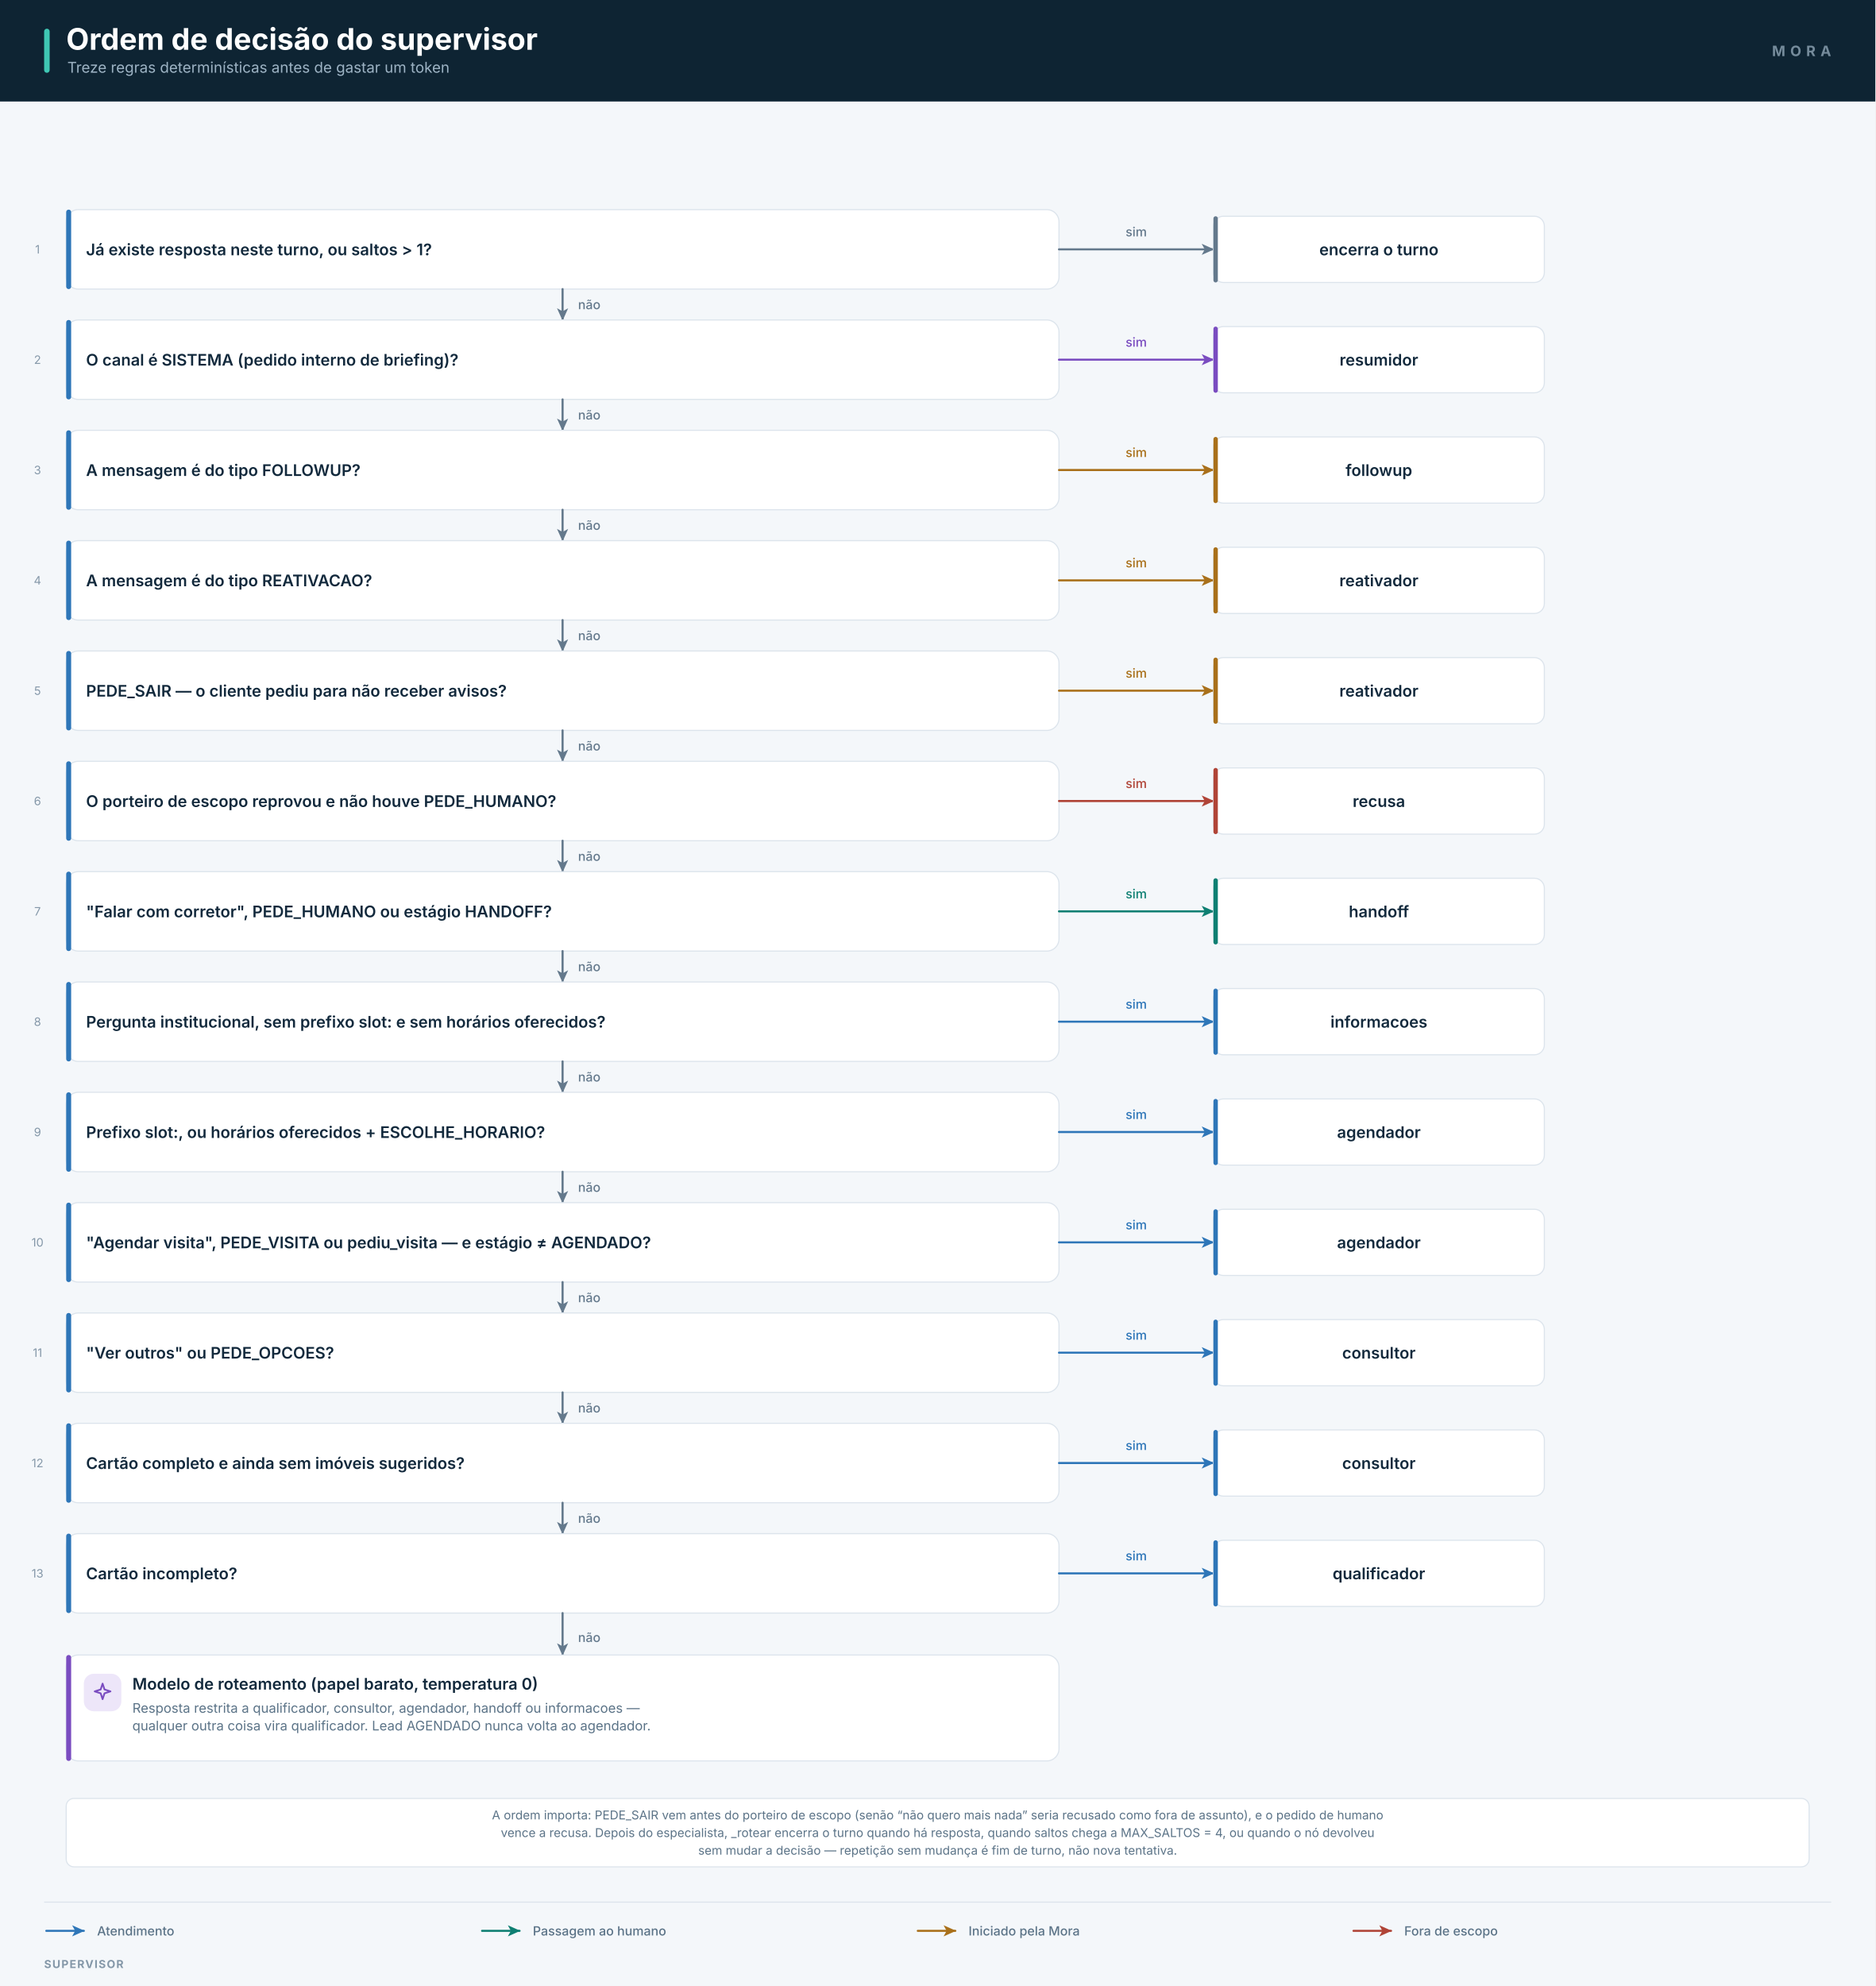
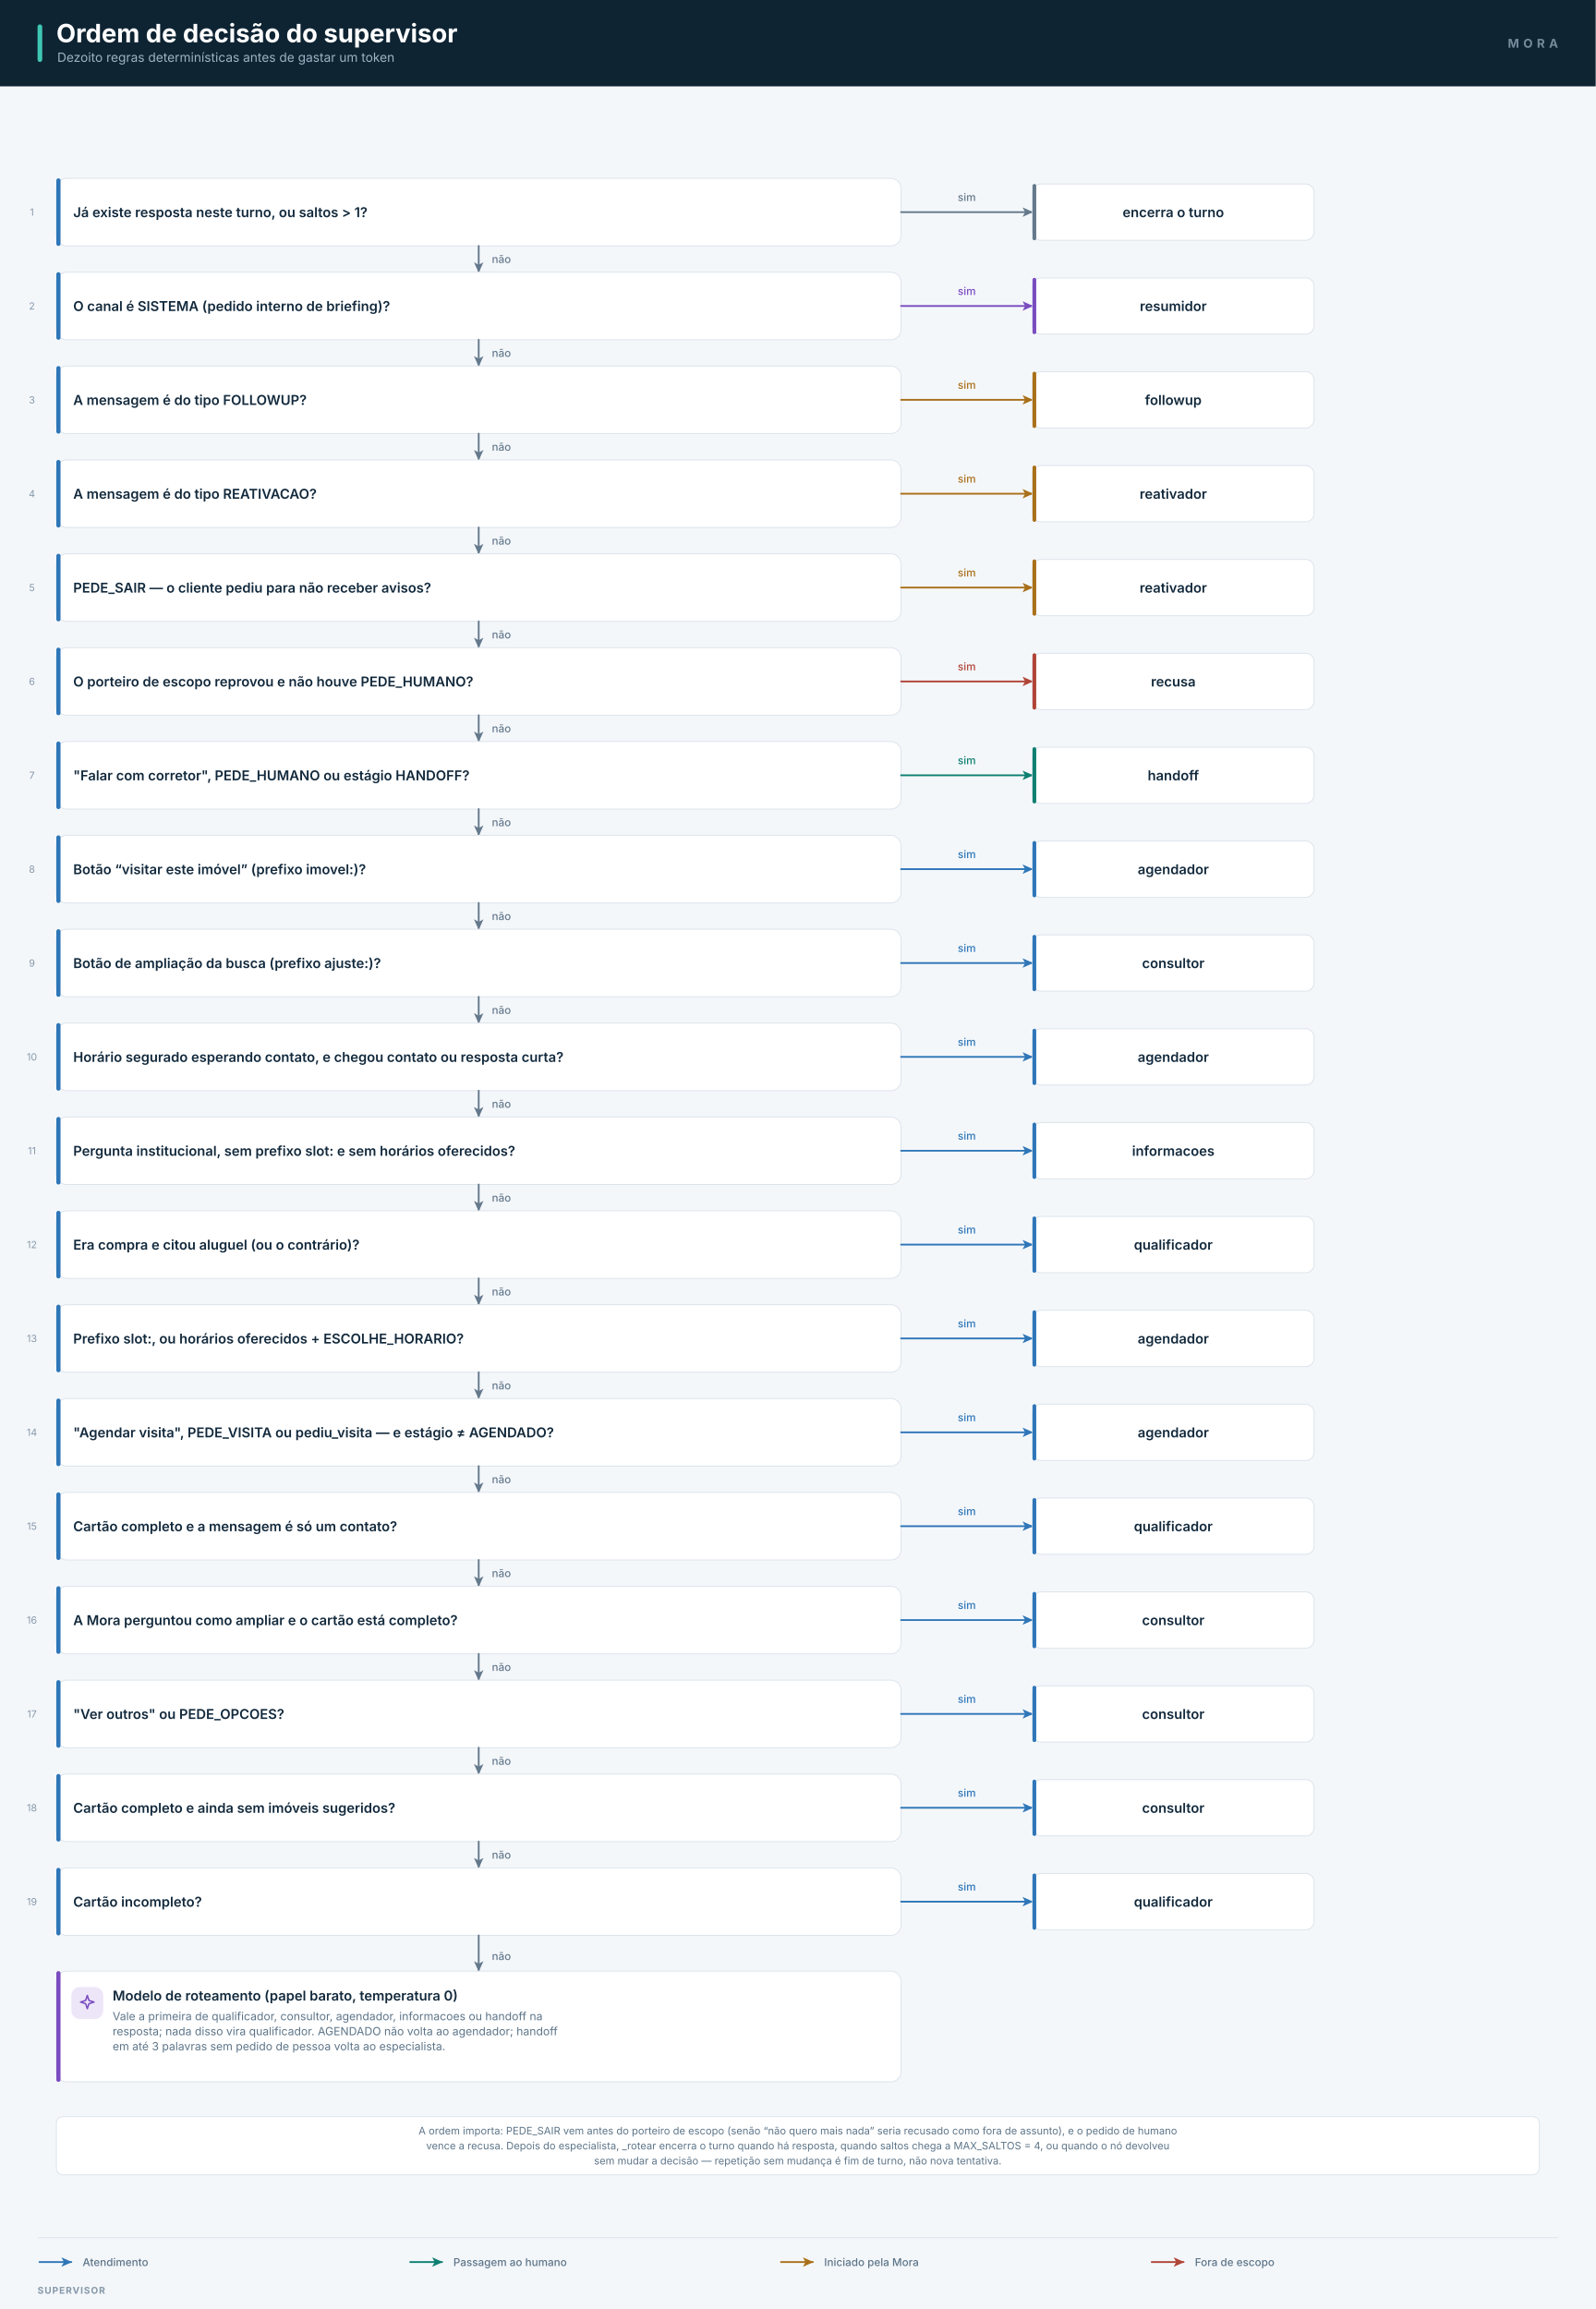
- <svg xmlns="http://www.w3.org/2000/svg" viewBox="0 0 1700 1800" width="1700" height="1800" role="img" aria-label="Escada de decisão do supervisor: cada regra é avaliada na ordem; a primeira que casa define o especialista, e só o que sobra vai ao modelo de roteamento.">
+ <svg xmlns="http://www.w3.org/2000/svg" viewBox="0 0 1700 2460" width="1700" height="2460" role="img" aria-label="Escada de decisão do supervisor: cada regra é avaliada na ordem; a primeira que casa define o especialista, e só o que sobra vai ao modelo de roteamento.">
  <style>
  text{font-family:Inter,'Segoe UI',system-ui,-apple-system,'Helvetica Neue',Arial,sans-serif;dominant-baseline:middle}
  .t-tit{font-size:17px;font-weight:600;fill:#12293C}
  .t-tit-s{font-size:14.5px;font-weight:600;fill:#12293C}
  .t-sub{font-size:12px;font-weight:400;fill:#5B7387}
  .t-sub-s{font-size:11px;font-weight:400;fill:#5B7387}
  .t-mini{font-size:10.5px;font-weight:400;fill:#8497A8}
  .t-grp{font-size:12px;font-weight:700;fill:#2C5F84;letter-spacing:.07em}
  .t-grp-s{font-size:11px;font-weight:400;fill:#8497A8}
  .t-seta{font-size:11.5px;font-weight:500}
  .t-leg{font-size:11.5px;font-weight:500;fill:#5B7387}
  .t-rod{font-size:10px;font-weight:700;fill:#8497A8;letter-spacing:.09em}
  .t-cab{font-size:27px;font-weight:700;fill:#FFFFFF}
  .t-cab-s{font-size:13.5px;font-weight:400;fill:#9DB3C4}
  .t-cab-r{font-size:13px;font-weight:700;fill:#9DB3C4;letter-spacing:.34em;opacity:.72}
  .cartao{fill:#FFFFFF;stroke:#DCE4EC;stroke-width:1}
  .grupo{fill:#E9F1F8;stroke:#D5E2EE;stroke-width:1}
  .linha{stroke:#DCE4EC;stroke-width:1}
  .s-azul{stroke:#2E76B8} .f-azul{fill:#2E76B8} .x-azul{fill:#2E76B8}
  .s-verde{stroke:#0E7F72} .f-verde{fill:#0E7F72} .x-verde{fill:#0E7F72}
  .s-roxo{stroke:#7A4CC0} .f-roxo{fill:#7A4CC0} .x-roxo{fill:#7A4CC0}
  .s-cinza{stroke:#64798C} .f-cinza{fill:#64798C} .x-cinza{fill:#64798C}
  .s-ambar{stroke:#A9701A} .f-ambar{fill:#A9701A} .x-ambar{fill:#A9701A}
  .s-vermelho{stroke:#B04437} .f-vermelho{fill:#B04437} .x-vermelho{fill:#B04437}
  .s-tinta2{stroke:#5B7387} .f-tinta2{fill:#5B7387} .x-tinta2{fill:#5B7387}
  .aresta{fill:none;stroke-width:1.9;stroke-linecap:round;stroke-linejoin:round}
</style>
  <defs>
    <marker id="p-azul" viewBox="0 0 10 10" refX="8.5" refY="5" markerWidth="7" markerHeight="7" orient="auto-start-reverse">
      <path d="M0.5 1.2 9 5 0.5 8.8 2.6 5z" class="f-azul" />
    </marker>
    <marker id="p-verde" viewBox="0 0 10 10" refX="8.5" refY="5" markerWidth="7" markerHeight="7" orient="auto-start-reverse">
      <path d="M0.5 1.2 9 5 0.5 8.8 2.6 5z" class="f-verde" />
    </marker>
    <marker id="p-roxo" viewBox="0 0 10 10" refX="8.5" refY="5" markerWidth="7" markerHeight="7" orient="auto-start-reverse">
      <path d="M0.5 1.2 9 5 0.5 8.8 2.6 5z" class="f-roxo" />
    </marker>
    <marker id="p-cinza" viewBox="0 0 10 10" refX="8.5" refY="5" markerWidth="7" markerHeight="7" orient="auto-start-reverse">
      <path d="M0.5 1.2 9 5 0.5 8.8 2.6 5z" class="f-cinza" />
    </marker>
    <marker id="p-ambar" viewBox="0 0 10 10" refX="8.5" refY="5" markerWidth="7" markerHeight="7" orient="auto-start-reverse">
      <path d="M0.5 1.2 9 5 0.5 8.8 2.6 5z" class="f-ambar" />
    </marker>
    <marker id="p-vermelho" viewBox="0 0 10 10" refX="8.5" refY="5" markerWidth="7" markerHeight="7" orient="auto-start-reverse">
      <path d="M0.5 1.2 9 5 0.5 8.8 2.6 5z" class="f-vermelho" />
    </marker>
    <marker id="p-tinta2" viewBox="0 0 10 10" refX="8.5" refY="5" markerWidth="7" markerHeight="7" orient="auto-start-reverse">
      <path d="M0.5 1.2 9 5 0.5 8.8 2.6 5z" class="f-tinta2" />
    </marker>
  </defs>
-   <rect width="1700" height="1800" fill="#F4F7FA" />
+   <rect width="1700" height="2460" fill="#F4F7FA" />
  <rect width="1700" height="92" fill="#0E2433" />
  <rect x="40" y="26" width="5" height="40" rx="2.5" fill="#3FC7B4" />
  <text x="60" y="35.0" class="t-cab">Ordem de decisão do supervisor</text>
-   <text x="61" y="61.0" class="t-cab-s">Treze regras determinísticas antes de gastar um token</text>
+   <text x="61" y="61.0" class="t-cab-s">Dezoito regras determinísticas antes de gastar um token</text>
  <text x="1660" y="46.0" class="t-cab-r" text-anchor="end">MORA</text>
  <rect x="60" y="190" width="900" height="72" rx="11" class="cartao" />
  <rect x="60" y="190" width="4.5" height="72" rx="2.2" class="f-azul" />
  <text x="78" y="226.0" class="t-tit-s">Já existe resposta neste turno, ou saltos &gt; 1?</text>
  <text x="34" y="226" class="t-mini" text-anchor="middle">1</text>
  <path d="M960.0 226.0 L1100.0 226.0" class="aresta s-cinza" marker-end="url(#p-cinza)" />
  <text x="1030" y="210" class="t-seta x-cinza" text-anchor="middle">sim</text>
  <rect x="1100" y="196" width="300" height="60" rx="9" class="cartao" />
  <rect x="1100" y="196" width="4" height="60" rx="2" class="f-cinza" />
  <text x="1250.0" y="226.0" class="t-tit-s" text-anchor="middle">encerra o turno</text>
  <path d="M510.0 262.0 L510.0 290.0" class="aresta s-cinza" marker-end="url(#p-cinza)" />
  <text x="524" y="276" class="t-seta x-cinza" text-anchor="start">não</text>
  <rect x="60" y="290" width="900" height="72" rx="11" class="cartao" />
  <rect x="60" y="290" width="4.5" height="72" rx="2.2" class="f-azul" />
  <text x="78" y="326.0" class="t-tit-s">O canal é SISTEMA (pedido interno de briefing)?</text>
  <text x="34" y="326" class="t-mini" text-anchor="middle">2</text>
  <path d="M960.0 326.0 L1100.0 326.0" class="aresta s-roxo" marker-end="url(#p-roxo)" />
  <text x="1030" y="310" class="t-seta x-roxo" text-anchor="middle">sim</text>
  <rect x="1100" y="296" width="300" height="60" rx="9" class="cartao" />
  <rect x="1100" y="296" width="4" height="60" rx="2" class="f-roxo" />
  <text x="1250.0" y="326.0" class="t-tit-s" text-anchor="middle">resumidor</text>
  <path d="M510.0 362.0 L510.0 390.0" class="aresta s-cinza" marker-end="url(#p-cinza)" />
  <text x="524" y="376" class="t-seta x-cinza" text-anchor="start">não</text>
  <rect x="60" y="390" width="900" height="72" rx="11" class="cartao" />
  <rect x="60" y="390" width="4.5" height="72" rx="2.2" class="f-azul" />
  <text x="78" y="426.0" class="t-tit-s">A mensagem é do tipo FOLLOWUP?</text>
  <text x="34" y="426" class="t-mini" text-anchor="middle">3</text>
  <path d="M960.0 426.0 L1100.0 426.0" class="aresta s-ambar" marker-end="url(#p-ambar)" />
  <text x="1030" y="410" class="t-seta x-ambar" text-anchor="middle">sim</text>
  <rect x="1100" y="396" width="300" height="60" rx="9" class="cartao" />
  <rect x="1100" y="396" width="4" height="60" rx="2" class="f-ambar" />
  <text x="1250.0" y="426.0" class="t-tit-s" text-anchor="middle">followup</text>
  <path d="M510.0 462.0 L510.0 490.0" class="aresta s-cinza" marker-end="url(#p-cinza)" />
  <text x="524" y="476" class="t-seta x-cinza" text-anchor="start">não</text>
  <rect x="60" y="490" width="900" height="72" rx="11" class="cartao" />
  <rect x="60" y="490" width="4.5" height="72" rx="2.2" class="f-azul" />
  <text x="78" y="526.0" class="t-tit-s">A mensagem é do tipo REATIVACAO?</text>
  <text x="34" y="526" class="t-mini" text-anchor="middle">4</text>
  <path d="M960.0 526.0 L1100.0 526.0" class="aresta s-ambar" marker-end="url(#p-ambar)" />
  <text x="1030" y="510" class="t-seta x-ambar" text-anchor="middle">sim</text>
  <rect x="1100" y="496" width="300" height="60" rx="9" class="cartao" />
  <rect x="1100" y="496" width="4" height="60" rx="2" class="f-ambar" />
  <text x="1250.0" y="526.0" class="t-tit-s" text-anchor="middle">reativador</text>
  <path d="M510.0 562.0 L510.0 590.0" class="aresta s-cinza" marker-end="url(#p-cinza)" />
  <text x="524" y="576" class="t-seta x-cinza" text-anchor="start">não</text>
  <rect x="60" y="590" width="900" height="72" rx="11" class="cartao" />
  <rect x="60" y="590" width="4.5" height="72" rx="2.2" class="f-azul" />
  <text x="78" y="626.0" class="t-tit-s">PEDE_SAIR — o cliente pediu para não receber avisos?</text>
  <text x="34" y="626" class="t-mini" text-anchor="middle">5</text>
  <path d="M960.0 626.0 L1100.0 626.0" class="aresta s-ambar" marker-end="url(#p-ambar)" />
  <text x="1030" y="610" class="t-seta x-ambar" text-anchor="middle">sim</text>
  <rect x="1100" y="596" width="300" height="60" rx="9" class="cartao" />
  <rect x="1100" y="596" width="4" height="60" rx="2" class="f-ambar" />
  <text x="1250.0" y="626.0" class="t-tit-s" text-anchor="middle">reativador</text>
  <path d="M510.0 662.0 L510.0 690.0" class="aresta s-cinza" marker-end="url(#p-cinza)" />
  <text x="524" y="676" class="t-seta x-cinza" text-anchor="start">não</text>
  <rect x="60" y="690" width="900" height="72" rx="11" class="cartao" />
  <rect x="60" y="690" width="4.5" height="72" rx="2.2" class="f-azul" />
  <text x="78" y="726.0" class="t-tit-s">O porteiro de escopo reprovou e não houve PEDE_HUMANO?</text>
  <text x="34" y="726" class="t-mini" text-anchor="middle">6</text>
  <path d="M960.0 726.0 L1100.0 726.0" class="aresta s-vermelho" marker-end="url(#p-vermelho)" />
  <text x="1030" y="710" class="t-seta x-vermelho" text-anchor="middle">sim</text>
  <rect x="1100" y="696" width="300" height="60" rx="9" class="cartao" />
  <rect x="1100" y="696" width="4" height="60" rx="2" class="f-vermelho" />
  <text x="1250.0" y="726.0" class="t-tit-s" text-anchor="middle">recusa</text>
  <path d="M510.0 762.0 L510.0 790.0" class="aresta s-cinza" marker-end="url(#p-cinza)" />
  <text x="524" y="776" class="t-seta x-cinza" text-anchor="start">não</text>
  <rect x="60" y="790" width="900" height="72" rx="11" class="cartao" />
  <rect x="60" y="790" width="4.5" height="72" rx="2.2" class="f-azul" />
  <text x="78" y="826.0" class="t-tit-s">"Falar com corretor", PEDE_HUMANO ou estágio HANDOFF?</text>
  <text x="34" y="826" class="t-mini" text-anchor="middle">7</text>
  <path d="M960.0 826.0 L1100.0 826.0" class="aresta s-verde" marker-end="url(#p-verde)" />
  <text x="1030" y="810" class="t-seta x-verde" text-anchor="middle">sim</text>
  <rect x="1100" y="796" width="300" height="60" rx="9" class="cartao" />
  <rect x="1100" y="796" width="4" height="60" rx="2" class="f-verde" />
  <text x="1250.0" y="826.0" class="t-tit-s" text-anchor="middle">handoff</text>
  <path d="M510.0 862.0 L510.0 890.0" class="aresta s-cinza" marker-end="url(#p-cinza)" />
  <text x="524" y="876" class="t-seta x-cinza" text-anchor="start">não</text>
  <rect x="60" y="890" width="900" height="72" rx="11" class="cartao" />
  <rect x="60" y="890" width="4.5" height="72" rx="2.2" class="f-azul" />
-   <text x="78" y="926.0" class="t-tit-s">Pergunta institucional, sem prefixo slot: e sem horários oferecidos?</text>
+   <text x="78" y="926.0" class="t-tit-s">Botão “visitar este imóvel” (prefixo imovel:)?</text>
  <text x="34" y="926" class="t-mini" text-anchor="middle">8</text>
  <path d="M960.0 926.0 L1100.0 926.0" class="aresta s-azul" marker-end="url(#p-azul)" />
  <text x="1030" y="910" class="t-seta x-azul" text-anchor="middle">sim</text>
  <rect x="1100" y="896" width="300" height="60" rx="9" class="cartao" />
  <rect x="1100" y="896" width="4" height="60" rx="2" class="f-azul" />
-   <text x="1250.0" y="926.0" class="t-tit-s" text-anchor="middle">informacoes</text>
+   <text x="1250.0" y="926.0" class="t-tit-s" text-anchor="middle">agendador</text>
  <path d="M510.0 962.0 L510.0 990.0" class="aresta s-cinza" marker-end="url(#p-cinza)" />
  <text x="524" y="976" class="t-seta x-cinza" text-anchor="start">não</text>
  <rect x="60" y="990" width="900" height="72" rx="11" class="cartao" />
  <rect x="60" y="990" width="4.5" height="72" rx="2.2" class="f-azul" />
-   <text x="78" y="1026.0" class="t-tit-s">Prefixo slot:, ou horários oferecidos + ESCOLHE_HORARIO?</text>
+   <text x="78" y="1026.0" class="t-tit-s">Botão de ampliação da busca (prefixo ajuste:)?</text>
  <text x="34" y="1026" class="t-mini" text-anchor="middle">9</text>
  <path d="M960.0 1026.0 L1100.0 1026.0" class="aresta s-azul" marker-end="url(#p-azul)" />
  <text x="1030" y="1010" class="t-seta x-azul" text-anchor="middle">sim</text>
  <rect x="1100" y="996" width="300" height="60" rx="9" class="cartao" />
  <rect x="1100" y="996" width="4" height="60" rx="2" class="f-azul" />
-   <text x="1250.0" y="1026.0" class="t-tit-s" text-anchor="middle">agendador</text>
+   <text x="1250.0" y="1026.0" class="t-tit-s" text-anchor="middle">consultor</text>
  <path d="M510.0 1062.0 L510.0 1090.0" class="aresta s-cinza" marker-end="url(#p-cinza)" />
  <text x="524" y="1076" class="t-seta x-cinza" text-anchor="start">não</text>
  <rect x="60" y="1090" width="900" height="72" rx="11" class="cartao" />
  <rect x="60" y="1090" width="4.5" height="72" rx="2.2" class="f-azul" />
-   <text x="78" y="1126.0" class="t-tit-s">"Agendar visita", PEDE_VISITA ou pediu_visita — e estágio ≠ AGENDADO?</text>
+   <text x="78" y="1126.0" class="t-tit-s">Horário segurado esperando contato, e chegou contato ou resposta curta?</text>
  <text x="34" y="1126" class="t-mini" text-anchor="middle">10</text>
  <path d="M960.0 1126.0 L1100.0 1126.0" class="aresta s-azul" marker-end="url(#p-azul)" />
  <text x="1030" y="1110" class="t-seta x-azul" text-anchor="middle">sim</text>
  <rect x="1100" y="1096" width="300" height="60" rx="9" class="cartao" />
  <rect x="1100" y="1096" width="4" height="60" rx="2" class="f-azul" />
  <text x="1250.0" y="1126.0" class="t-tit-s" text-anchor="middle">agendador</text>
  <path d="M510.0 1162.0 L510.0 1190.0" class="aresta s-cinza" marker-end="url(#p-cinza)" />
  <text x="524" y="1176" class="t-seta x-cinza" text-anchor="start">não</text>
  <rect x="60" y="1190" width="900" height="72" rx="11" class="cartao" />
  <rect x="60" y="1190" width="4.5" height="72" rx="2.2" class="f-azul" />
-   <text x="78" y="1226.0" class="t-tit-s">"Ver outros" ou PEDE_OPCOES?</text>
+   <text x="78" y="1226.0" class="t-tit-s">Pergunta institucional, sem prefixo slot: e sem horários oferecidos?</text>
  <text x="34" y="1226" class="t-mini" text-anchor="middle">11</text>
  <path d="M960.0 1226.0 L1100.0 1226.0" class="aresta s-azul" marker-end="url(#p-azul)" />
  <text x="1030" y="1210" class="t-seta x-azul" text-anchor="middle">sim</text>
  <rect x="1100" y="1196" width="300" height="60" rx="9" class="cartao" />
  <rect x="1100" y="1196" width="4" height="60" rx="2" class="f-azul" />
-   <text x="1250.0" y="1226.0" class="t-tit-s" text-anchor="middle">consultor</text>
+   <text x="1250.0" y="1226.0" class="t-tit-s" text-anchor="middle">informacoes</text>
  <path d="M510.0 1262.0 L510.0 1290.0" class="aresta s-cinza" marker-end="url(#p-cinza)" />
  <text x="524" y="1276" class="t-seta x-cinza" text-anchor="start">não</text>
  <rect x="60" y="1290" width="900" height="72" rx="11" class="cartao" />
  <rect x="60" y="1290" width="4.5" height="72" rx="2.2" class="f-azul" />
-   <text x="78" y="1326.0" class="t-tit-s">Cartão completo e ainda sem imóveis sugeridos?</text>
+   <text x="78" y="1326.0" class="t-tit-s">Era compra e citou aluguel (ou o contrário)?</text>
  <text x="34" y="1326" class="t-mini" text-anchor="middle">12</text>
  <path d="M960.0 1326.0 L1100.0 1326.0" class="aresta s-azul" marker-end="url(#p-azul)" />
  <text x="1030" y="1310" class="t-seta x-azul" text-anchor="middle">sim</text>
  <rect x="1100" y="1296" width="300" height="60" rx="9" class="cartao" />
  <rect x="1100" y="1296" width="4" height="60" rx="2" class="f-azul" />
-   <text x="1250.0" y="1326.0" class="t-tit-s" text-anchor="middle">consultor</text>
+   <text x="1250.0" y="1326.0" class="t-tit-s" text-anchor="middle">qualificador</text>
  <path d="M510.0 1362.0 L510.0 1390.0" class="aresta s-cinza" marker-end="url(#p-cinza)" />
  <text x="524" y="1376" class="t-seta x-cinza" text-anchor="start">não</text>
  <rect x="60" y="1390" width="900" height="72" rx="11" class="cartao" />
  <rect x="60" y="1390" width="4.5" height="72" rx="2.2" class="f-azul" />
-   <text x="78" y="1426.0" class="t-tit-s">Cartão incompleto?</text>
+   <text x="78" y="1426.0" class="t-tit-s">Prefixo slot:, ou horários oferecidos + ESCOLHE_HORARIO?</text>
  <text x="34" y="1426" class="t-mini" text-anchor="middle">13</text>
  <path d="M960.0 1426.0 L1100.0 1426.0" class="aresta s-azul" marker-end="url(#p-azul)" />
  <text x="1030" y="1410" class="t-seta x-azul" text-anchor="middle">sim</text>
  <rect x="1100" y="1396" width="300" height="60" rx="9" class="cartao" />
  <rect x="1100" y="1396" width="4" height="60" rx="2" class="f-azul" />
-   <text x="1250.0" y="1426.0" class="t-tit-s" text-anchor="middle">qualificador</text>
-   <path d="M510.0 1462.0 L510.0 1500.0" class="aresta s-cinza" marker-end="url(#p-cinza)" />
-   <text x="524" y="1484" class="t-seta x-cinza" text-anchor="start">não</text>
-   <rect x="60" y="1500" width="900" height="96" rx="11" class="cartao" />
-   <rect x="60" y="1500" width="4.5" height="96" rx="2.2" class="f-roxo" />
-   <rect x="76" y="1517" width="34" height="34" rx="9" fill="#EDE6F9" />
-   <g transform="translate(82.0,1523.0) scale(0.9167)" fill="none" stroke="#7A4CC0" stroke-width="1.7" stroke-linecap="round" stroke-linejoin="round">
+   <text x="1250.0" y="1426.0" class="t-tit-s" text-anchor="middle">agendador</text>
+   <path d="M510.0 1462.0 L510.0 1490.0" class="aresta s-cinza" marker-end="url(#p-cinza)" />
+   <text x="524" y="1476" class="t-seta x-cinza" text-anchor="start">não</text>
+   <rect x="60" y="1490" width="900" height="72" rx="11" class="cartao" />
+   <rect x="60" y="1490" width="4.5" height="72" rx="2.2" class="f-azul" />
+   <text x="78" y="1526.0" class="t-tit-s">"Agendar visita", PEDE_VISITA ou pediu_visita — e estágio ≠ AGENDADO?</text>
+   <text x="34" y="1526" class="t-mini" text-anchor="middle">14</text>
+   <path d="M960.0 1526.0 L1100.0 1526.0" class="aresta s-azul" marker-end="url(#p-azul)" />
+   <text x="1030" y="1510" class="t-seta x-azul" text-anchor="middle">sim</text>
+   <rect x="1100" y="1496" width="300" height="60" rx="9" class="cartao" />
+   <rect x="1100" y="1496" width="4" height="60" rx="2" class="f-azul" />
+   <text x="1250.0" y="1526.0" class="t-tit-s" text-anchor="middle">agendador</text>
+   <path d="M510.0 1562.0 L510.0 1590.0" class="aresta s-cinza" marker-end="url(#p-cinza)" />
+   <text x="524" y="1576" class="t-seta x-cinza" text-anchor="start">não</text>
+   <rect x="60" y="1590" width="900" height="72" rx="11" class="cartao" />
+   <rect x="60" y="1590" width="4.5" height="72" rx="2.2" class="f-azul" />
+   <text x="78" y="1626.0" class="t-tit-s">Cartão completo e a mensagem é só um contato?</text>
+   <text x="34" y="1626" class="t-mini" text-anchor="middle">15</text>
+   <path d="M960.0 1626.0 L1100.0 1626.0" class="aresta s-azul" marker-end="url(#p-azul)" />
+   <text x="1030" y="1610" class="t-seta x-azul" text-anchor="middle">sim</text>
+   <rect x="1100" y="1596" width="300" height="60" rx="9" class="cartao" />
+   <rect x="1100" y="1596" width="4" height="60" rx="2" class="f-azul" />
+   <text x="1250.0" y="1626.0" class="t-tit-s" text-anchor="middle">qualificador</text>
+   <path d="M510.0 1662.0 L510.0 1690.0" class="aresta s-cinza" marker-end="url(#p-cinza)" />
+   <text x="524" y="1676" class="t-seta x-cinza" text-anchor="start">não</text>
+   <rect x="60" y="1690" width="900" height="72" rx="11" class="cartao" />
+   <rect x="60" y="1690" width="4.5" height="72" rx="2.2" class="f-azul" />
+   <text x="78" y="1726.0" class="t-tit-s">A Mora perguntou como ampliar e o cartão está completo?</text>
+   <text x="34" y="1726" class="t-mini" text-anchor="middle">16</text>
+   <path d="M960.0 1726.0 L1100.0 1726.0" class="aresta s-azul" marker-end="url(#p-azul)" />
+   <text x="1030" y="1710" class="t-seta x-azul" text-anchor="middle">sim</text>
+   <rect x="1100" y="1696" width="300" height="60" rx="9" class="cartao" />
+   <rect x="1100" y="1696" width="4" height="60" rx="2" class="f-azul" />
+   <text x="1250.0" y="1726.0" class="t-tit-s" text-anchor="middle">consultor</text>
+   <path d="M510.0 1762.0 L510.0 1790.0" class="aresta s-cinza" marker-end="url(#p-cinza)" />
+   <text x="524" y="1776" class="t-seta x-cinza" text-anchor="start">não</text>
+   <rect x="60" y="1790" width="900" height="72" rx="11" class="cartao" />
+   <rect x="60" y="1790" width="4.5" height="72" rx="2.2" class="f-azul" />
+   <text x="78" y="1826.0" class="t-tit-s">"Ver outros" ou PEDE_OPCOES?</text>
+   <text x="34" y="1826" class="t-mini" text-anchor="middle">17</text>
+   <path d="M960.0 1826.0 L1100.0 1826.0" class="aresta s-azul" marker-end="url(#p-azul)" />
+   <text x="1030" y="1810" class="t-seta x-azul" text-anchor="middle">sim</text>
+   <rect x="1100" y="1796" width="300" height="60" rx="9" class="cartao" />
+   <rect x="1100" y="1796" width="4" height="60" rx="2" class="f-azul" />
+   <text x="1250.0" y="1826.0" class="t-tit-s" text-anchor="middle">consultor</text>
+   <path d="M510.0 1862.0 L510.0 1890.0" class="aresta s-cinza" marker-end="url(#p-cinza)" />
+   <text x="524" y="1876" class="t-seta x-cinza" text-anchor="start">não</text>
+   <rect x="60" y="1890" width="900" height="72" rx="11" class="cartao" />
+   <rect x="60" y="1890" width="4.5" height="72" rx="2.2" class="f-azul" />
+   <text x="78" y="1926.0" class="t-tit-s">Cartão completo e ainda sem imóveis sugeridos?</text>
+   <text x="34" y="1926" class="t-mini" text-anchor="middle">18</text>
+   <path d="M960.0 1926.0 L1100.0 1926.0" class="aresta s-azul" marker-end="url(#p-azul)" />
+   <text x="1030" y="1910" class="t-seta x-azul" text-anchor="middle">sim</text>
+   <rect x="1100" y="1896" width="300" height="60" rx="9" class="cartao" />
+   <rect x="1100" y="1896" width="4" height="60" rx="2" class="f-azul" />
+   <text x="1250.0" y="1926.0" class="t-tit-s" text-anchor="middle">consultor</text>
+   <path d="M510.0 1962.0 L510.0 1990.0" class="aresta s-cinza" marker-end="url(#p-cinza)" />
+   <text x="524" y="1976" class="t-seta x-cinza" text-anchor="start">não</text>
+   <rect x="60" y="1990" width="900" height="72" rx="11" class="cartao" />
+   <rect x="60" y="1990" width="4.5" height="72" rx="2.2" class="f-azul" />
+   <text x="78" y="2026.0" class="t-tit-s">Cartão incompleto?</text>
+   <text x="34" y="2026" class="t-mini" text-anchor="middle">19</text>
+   <path d="M960.0 2026.0 L1100.0 2026.0" class="aresta s-azul" marker-end="url(#p-azul)" />
+   <text x="1030" y="2010" class="t-seta x-azul" text-anchor="middle">sim</text>
+   <rect x="1100" y="1996" width="300" height="60" rx="9" class="cartao" />
+   <rect x="1100" y="1996" width="4" height="60" rx="2" class="f-azul" />
+   <text x="1250.0" y="2026.0" class="t-tit-s" text-anchor="middle">qualificador</text>
+   <path d="M510.0 2062.0 L510.0 2100.0" class="aresta s-cinza" marker-end="url(#p-cinza)" />
+   <text x="524" y="2084" class="t-seta x-cinza" text-anchor="start">não</text>
+   <rect x="60" y="2100" width="900" height="118" rx="11" class="cartao" />
+   <rect x="60" y="2100" width="4.5" height="118" rx="2.2" class="f-roxo" />
+   <rect x="76" y="2117" width="34" height="34" rx="9" fill="#EDE6F9" />
+   <g transform="translate(82.0,2123.0) scale(0.9167)" fill="none" stroke="#7A4CC0" stroke-width="1.7" stroke-linecap="round" stroke-linejoin="round">
    <path d="M12 3.2 13.9 9 19.8 10.9 13.9 12.8 12 18.6 10.1 12.8 4.2 10.9 10.1 9z" />
  </g>
-   <text x="120" y="1526" class="t-tit-s">Modelo de roteamento (papel barato, temperatura 0)</text>
-   <text x="120" y="1548" class="t-sub">Resposta restrita a qualificador, consultor, agendador, handoff ou informacoes —</text>
-   <text x="120" y="1564" class="t-sub">qualquer outra coisa vira qualificador. Lead AGENDADO nunca volta ao agendador.</text>
-   <rect x="60.0" y="1630" width="1580" height="62" rx="7" class="cartao" />
-   <text x="850" y="1645" class="t-sub-s" text-anchor="middle">A ordem importa: PEDE_SAIR vem antes do porteiro de escopo (senão “não quero mais nada” seria recusado como fora de assunto), e o pedido de humano</text>
-   <text x="850" y="1661" class="t-sub-s" text-anchor="middle">vence a recusa. Depois do especialista, _rotear encerra o turno quando há resposta, quando saltos chega a MAX_SALTOS = 4, ou quando o nó devolveu</text>
-   <text x="850" y="1677" class="t-sub-s" text-anchor="middle">sem mudar a decisão — repetição sem mudança é fim de turno, não nova tentativa.</text>
-   <line x1="40" y1="1724" x2="1660" y2="1724" class="linha" />
-   <path d="M42.0 1750h34" class="aresta s-azul" marker-end="url(#p-azul)" />
-   <text x="88.0" y="1750" class="t-leg">Atendimento</text>
-   <path d="M437.0 1750h34" class="aresta s-verde" marker-end="url(#p-verde)" />
-   <text x="483.0" y="1750" class="t-leg">Passagem ao humano</text>
-   <path d="M832.0 1750h34" class="aresta s-ambar" marker-end="url(#p-ambar)" />
-   <text x="878.0" y="1750" class="t-leg">Iniciado pela Mora</text>
-   <path d="M1227.0 1750h34" class="aresta s-vermelho" marker-end="url(#p-vermelho)" />
-   <text x="1273.0" y="1750" class="t-leg">Fora de escopo</text>
-   <text x="40" y="1780" class="t-rod">SUPERVISOR</text>
+   <text x="120" y="2126" class="t-tit-s">Modelo de roteamento (papel barato, temperatura 0)</text>
+   <text x="120" y="2148" class="t-sub">Vale a primeira de qualificador, consultor, agendador, informacoes ou handoff na</text>
+   <text x="120" y="2164" class="t-sub">resposta; nada disso vira qualificador. AGENDADO não volta ao agendador; handoff</text>
+   <text x="120" y="2180" class="t-sub">em até 3 palavras sem pedido de pessoa volta ao especialista.</text>
+   <rect x="60.0" y="2255" width="1580" height="62" rx="7" class="cartao" />
+   <text x="850" y="2270" class="t-sub-s" text-anchor="middle">A ordem importa: PEDE_SAIR vem antes do porteiro de escopo (senão “não quero mais nada” seria recusado como fora de assunto), e o pedido de humano</text>
+   <text x="850" y="2286" class="t-sub-s" text-anchor="middle">vence a recusa. Depois do especialista, _rotear encerra o turno quando há resposta, quando saltos chega a MAX_SALTOS = 4, ou quando o nó devolveu</text>
+   <text x="850" y="2302" class="t-sub-s" text-anchor="middle">sem mudar a decisão — repetição sem mudança é fim de turno, não nova tentativa.</text>
+   <line x1="40" y1="2384" x2="1660" y2="2384" class="linha" />
+   <path d="M42.0 2410h34" class="aresta s-azul" marker-end="url(#p-azul)" />
+   <text x="88.0" y="2410" class="t-leg">Atendimento</text>
+   <path d="M437.0 2410h34" class="aresta s-verde" marker-end="url(#p-verde)" />
+   <text x="483.0" y="2410" class="t-leg">Passagem ao humano</text>
+   <path d="M832.0 2410h34" class="aresta s-ambar" marker-end="url(#p-ambar)" />
+   <text x="878.0" y="2410" class="t-leg">Iniciado pela Mora</text>
+   <path d="M1227.0 2410h34" class="aresta s-vermelho" marker-end="url(#p-vermelho)" />
+   <text x="1273.0" y="2410" class="t-leg">Fora de escopo</text>
+   <text x="40" y="2440" class="t-rod">SUPERVISOR</text>
</svg>
